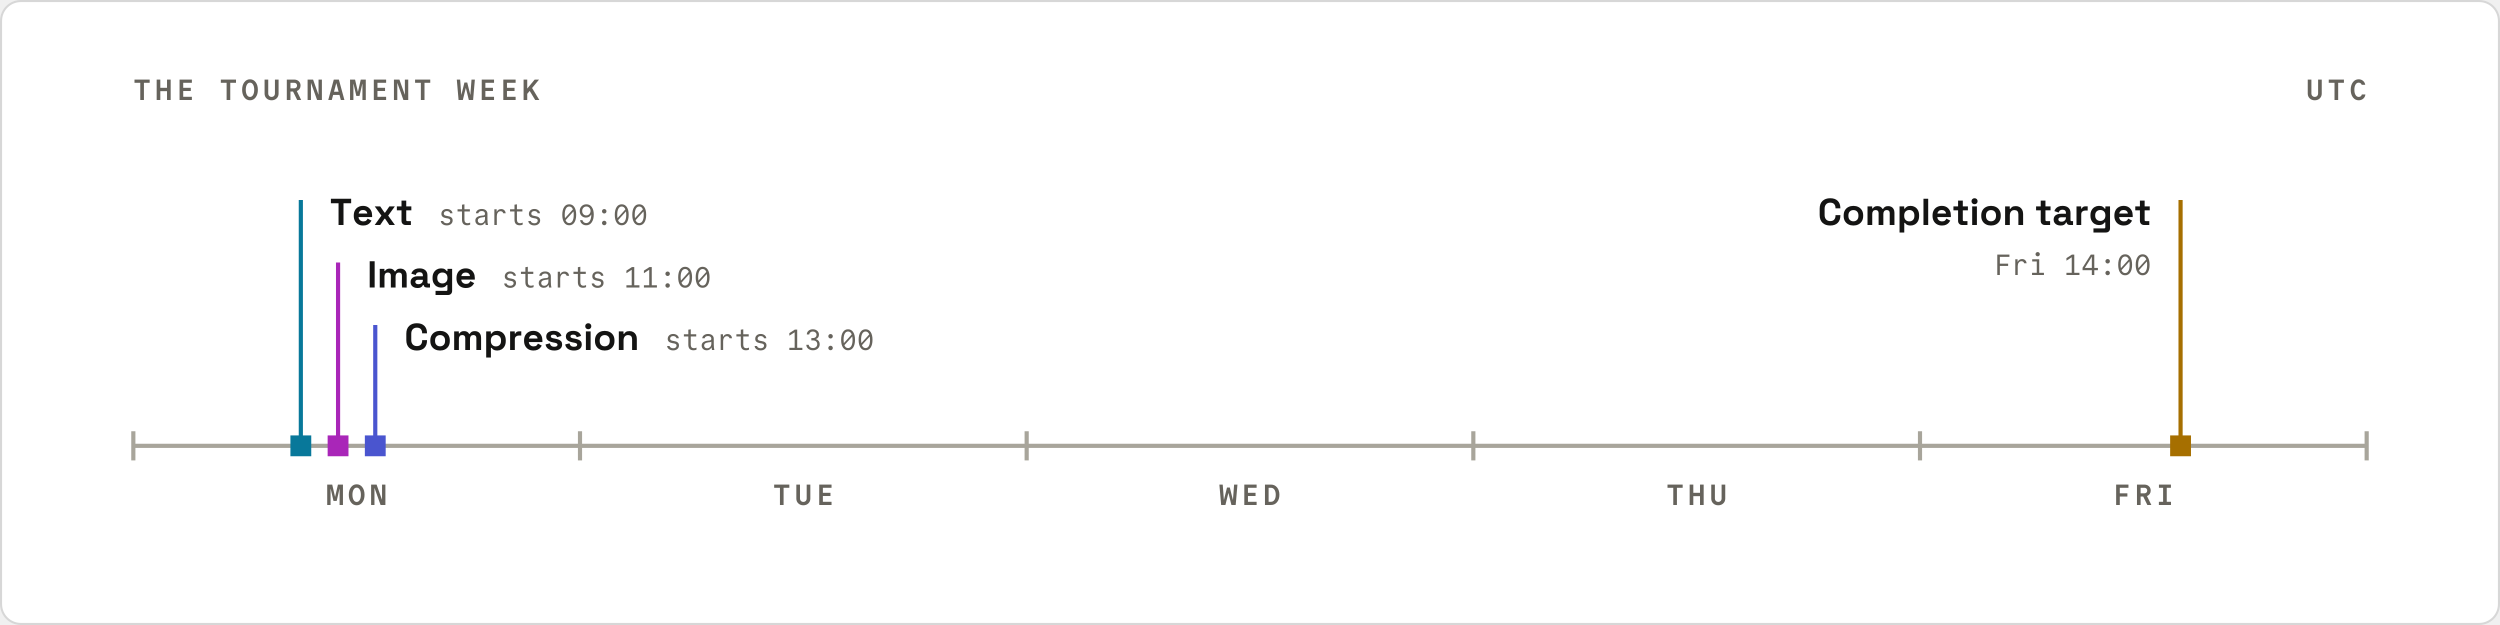
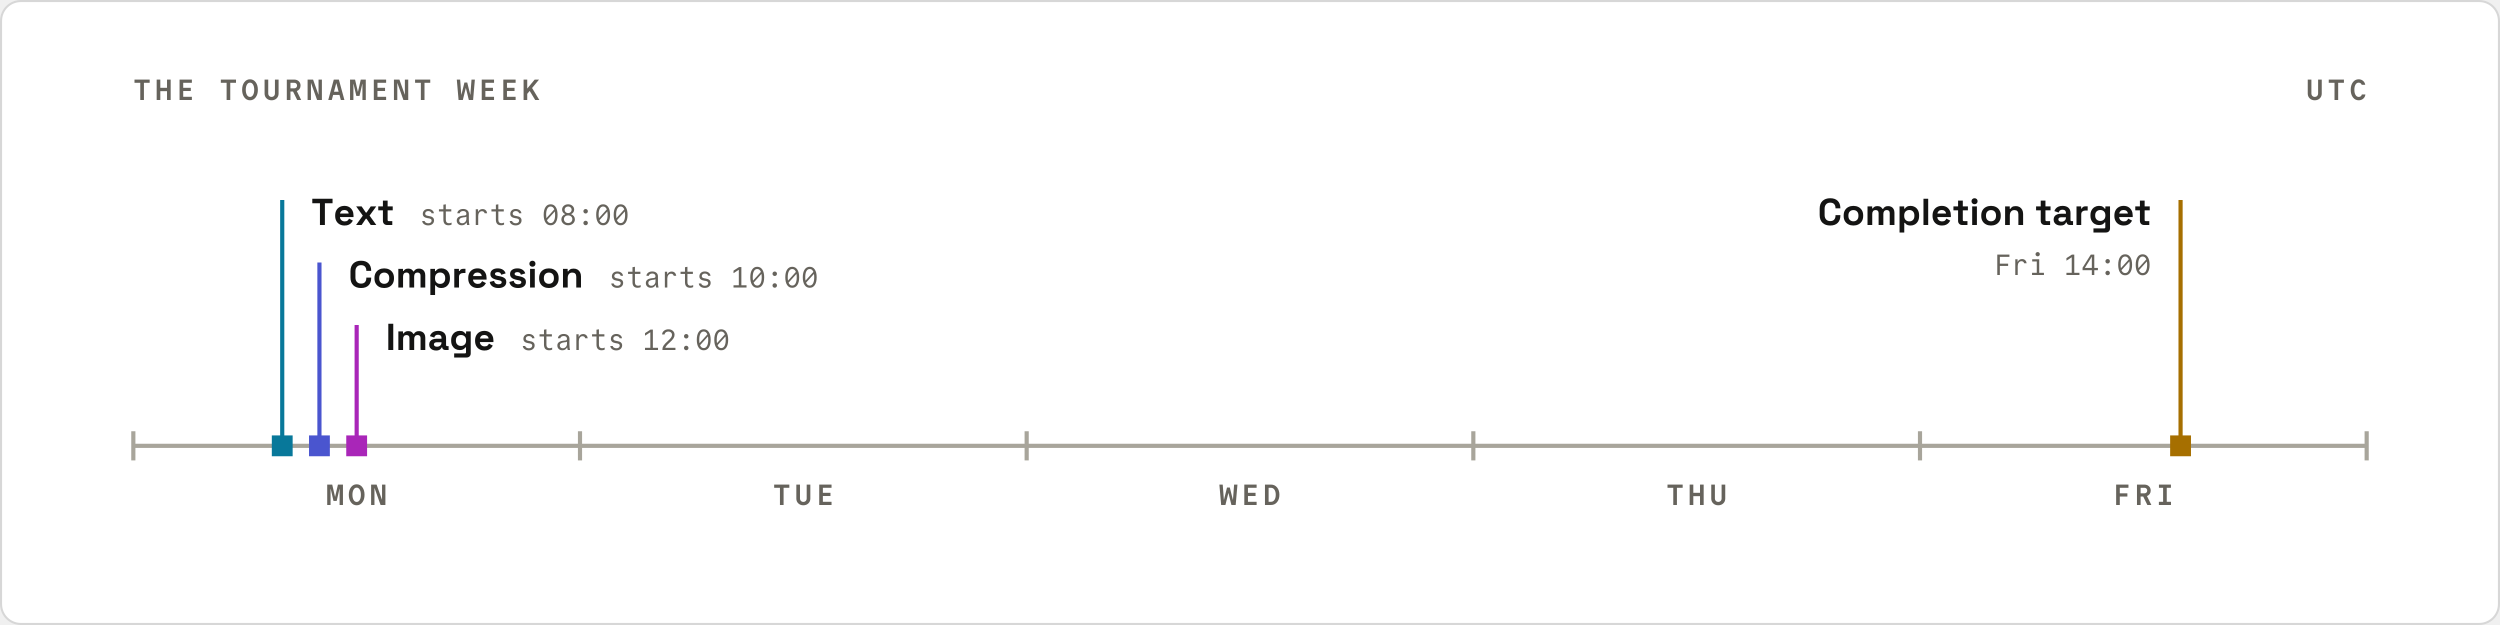
- <svg xmlns="http://www.w3.org/2000/svg" width="1200" height="300" viewBox="0 0 1200 300" fill="none" role="img" aria-label="The tournament week in UTC: text, image and compression start on Monday; completion target Friday">
+ <svg xmlns="http://www.w3.org/2000/svg" width="1200" height="300" viewBox="0 0 1200 300" fill="none" role="img" aria-label="The tournament week in UTC: text, compression and image start on Monday; completion target Friday">
  <style>.n{display:none}@media (max-width:560px){.w{display:none}.n{display:inline}}</style>
  <defs>
+     <path id="m438" d="M68 193Q68 253 103.5 300.5Q139 348 198 370V374Q150 395 121.5 435.5Q93 476 93 527Q93 605 152.5 657.5Q212 710 300 710Q388 710 447.5 657.5Q507 605 507 527Q507 476 479 435.5Q451 395 403 374V370Q462 347 497 300Q532 253 532 193Q532 107 465 48.5Q398 -10 300 -10Q202 -10 135 48.5Q68 107 68 193ZM386.5 602.5Q352 635 300 635Q248 635 213.5 602.5Q179 570 179 521Q179 472 213.5 439.5Q248 407 300 407Q352 407 386.5 439.5Q421 472 421 521Q421 570 386.5 602.5ZM403 293Q362 330 300 330Q238 330 197 293Q156 256 156 199Q156 142 197 104Q238 66 300 66Q362 66 403 104Q444 142 444 199Q444 256 403 293Z" />
+     <path id="m432" d="M84 0V34Q84 93 125.5 155Q167 217 264 303Q345 375 379 423.5Q413 472 413 518Q413 570 378.5 601.5Q344 633 288 633Q235 633 198 604.5Q161 576 157 532H73Q75 608 137.5 659Q200 710 291 710Q383 710 441.5 657Q500 604 500 521Q500 457 459 394Q418 331 323 248Q204 144 182 76H530V0Z" />
    <path id="m754" d="M238 0V590H40V700H560V590H363V0Z" />
    <path id="m748" d="M60 0V700H185V418H415V700H540V0H415V303H185V0Z" />
    <path id="m745" d="M105 0V700H527V590H230V418H490V308H230V110H527V0Z" />
    <path id="m74f" d="M494.5 90.5Q419 -10 300 -10Q181 -10 105.5 90.5Q30 191 30 350Q30 509 105.5 609.5Q181 710 300 710Q419 710 494.5 609.5Q570 509 570 350Q570 191 494.5 90.5ZM194.5 172Q234 105 300 105Q366 105 405.5 172Q445 239 445 350Q445 461 405.5 528Q366 595 300 595Q234 595 194.5 528Q155 461 155 350Q155 239 194.5 172Z" />
    <path id="m755" d="M540 700V220Q540 120 472 55Q404 -10 300 -10Q196 -10 128 55Q60 120 60 220V700H185V220Q185 170 217.5 137.5Q250 105 300 105Q351 105 383 137.5Q415 170 415 220V700Z" />
    <path id="m752" d="M207 400H337Q380 400 406.5 426Q433 452 433 495Q433 538 406.5 564Q380 590 337 590H207ZM82 0V700H332Q430 700 491.5 643Q553 586 553 495Q553 428 518.5 378.5Q484 329 425 306L575 0H438L296 290H207V0Z" />
    <path id="m74e" d="M430 185V700H545V0H380L174 579H170V0H55V700H243L426 185Z" />
    <path id="m741" d="M144 0H23L213 700H387L577 0H454L408 174H190ZM220 284H378L301 575H297Z" />
    <path id="m74d" d="M145 556V0H30V700H202L298 283H302L398 700H570V0H455V556H451L355 140H245L149 556Z" />
    <path id="m757" d="M51 0 -10 700H105L144 181H148L252 600H348L452 181H456L495 700H610L549 0H403L302 409H298L197 0Z" />
    <path id="m74b" d="M185 700V392L440 700H590L351 411L600 0H458L269 312L185 211V0H60V700Z" />
    <path id="m743" d="M435 190H556Q547 102 482.5 46Q418 -10 327 -10Q205 -10 129 90Q53 190 53 350Q53 510 129 610Q205 710 325 710Q413 710 475.5 657Q538 604 551 520H430Q420 554 392 574.5Q364 595 326 595Q258 595 218 528.5Q178 462 178 350Q178 238 219 171.5Q260 105 329 105Q370 105 398.5 128Q427 151 435 190Z" />
    <path id="m744" d="M73 0V700H278Q407 700 487.5 603Q568 506 568 350Q568 194 487.5 97Q407 0 278 0ZM198 110H278Q354 110 398.5 175Q443 240 443 350Q443 460 398.5 525Q354 590 278 590H198Z" />
    <path id="m746" d="M108 0V700H530V590H233V400H493V290H233V0Z" />
    <path id="m749" d="M93 0V110H238V590H95V700H506V590H363V110H508V0Z" />
    <path id="d754" d="M228 0V580H24V700H564V580H360V0Z" />
    <path id="d765" d="M296 -14Q222 -14 165.5 17.5Q109 49 77.5 106.5Q46 164 46 242V254Q46 332 77 389.5Q108 447 164 478.5Q220 510 294 510Q367 510 421 477.5Q475 445 505 387.5Q535 330 535 254V211H174Q176 160 212 128Q248 96 300 96Q353 96 378 119Q403 142 416 170L519 116Q505 90 478.5 59.5Q452 29 408 7.5Q364 -14 296 -14ZM175 305H407Q403 348 372.5 374Q342 400 293 400Q242 400 212 374Q182 348 175 305Z" />
    <path id="d778" d="M26 0 206 250 28 496H174L287 331H305L418 496H564L386 250L566 0H418L305 167H287L174 0Z" />
    <path id="d774" d="M260 0Q211 0 180.5 30.5Q150 61 150 112V392H26V496H150V650H276V496H412V392H276V134Q276 104 304 104H400V0Z" />
    <path id="m473" d="M97 138H179Q184 104 220.5 81.5Q257 59 306 59Q357 59 388.5 84.5Q420 110 420 151Q420 184 396 202Q372 220 317 229L292 232Q202 246 159.5 282.5Q117 319 117 382Q117 456 169 503Q221 550 303 550Q382 550 437.5 508Q493 466 497 402H418Q413 435 381 456.5Q349 478 304 478Q257 478 228 454Q199 430 199 391Q199 358 222.5 339.5Q246 321 298 313L322 309Q415 296 459 259Q503 222 503 158Q503 82 447 34Q391 -14 302 -14Q217 -14 158.5 29.5Q100 73 97 138Z" />
    <path id="m474" d="M307 181Q307 61 414 61Q460 61 504 83V13Q461 -10 400 -10Q313 -10 268 38.5Q223 87 223 181V465H71V540H223V696L307 710V540H494V465H307Z" />
    <path id="m461" d="M412 385Q412 429 382.5 454Q353 479 301 479Q253 479 220 457.5Q187 436 183 402H101Q104 466 160.5 508Q217 550 301 550Q389 550 442.5 504.5Q496 459 496 384V193Q496 67 516 0H436Q424 33 418 86H414Q365 -10 253 -10Q177 -10 129 35.5Q81 81 81 154Q81 300 307 321L357 326Q412 332 412 385ZM412 285Q396 273 364 268L316 263Q237 253 201 227.5Q165 202 165 156Q165 112 193 85.5Q221 59 268 59Q328 59 370 102.5Q412 146 412 210Z" />
    <path id="m472" d="M217 0H133V540H212V453H216Q264 547 367 547Q431 547 473 507.5Q515 468 523 402H437Q430 435 405 454Q380 473 345 473Q289 473 253 426.5Q217 380 217 307Z" />
    <path id="m430" d="M475 85.5Q412 -10 300 -10Q188 -10 125 85.5Q62 181 62 350Q62 519 125 614.5Q188 710 300 710Q412 710 475 614.5Q538 519 538 350Q538 181 475 85.5ZM155 235 426 535Q386 634 300 634Q226 634 186 560Q146 486 146 350Q146 284 155 235ZM300 66Q374 66 414 140Q454 214 454 350Q454 416 445 465L174 165Q214 66 300 66Z" />
    <path id="m439" d="M282 66Q362 66 409 144.5Q456 223 457 357H452Q395 254 273 254Q181 254 120.5 317.5Q60 381 60 479Q60 580 125 645Q190 710 289 710Q405 710 473 616Q541 522 541 359Q541 192 471 91Q401 -10 282 -10Q198 -10 139.5 40Q81 90 73 168H152Q163 121 198.5 93.5Q234 66 282 66ZM431 484Q431 548 390 591Q349 634 288 634Q226 634 185 590.5Q144 547 144 480Q144 414 183.5 371Q223 328 284 328Q346 328 388.5 373Q431 418 431 484Z" />
    <path id="m43a" d="M245.5 14.5Q223 37 223 69Q223 101 245.5 123.5Q268 146 300 146Q332 146 354.5 123.5Q377 101 377 69Q377 37 354.5 14.5Q332 -8 300 -8Q268 -8 245.5 14.5ZM223 471Q223 503 245.5 525.5Q268 548 300 548Q332 548 354.5 525.5Q377 503 377 471Q377 439 354.5 416.5Q332 394 300 394Q268 394 245.5 417Q223 440 223 471Z" />
    <path id="d749" d="M66 0V700H198V0Z" />
    <path id="d76d" d="M70 0V496H194V442H212Q225 467 255 485.5Q285 504 334 504Q387 504 419 483.5Q451 463 468 430H486Q503 462 534 483Q565 504 622 504Q668 504 705.5 484.5Q743 465 765.5 425.5Q788 386 788 326V0H662V317Q662 358 641 378.5Q620 399 582 399Q539 399 515.5 371.5Q492 344 492 293V0H366V317Q366 358 345 378.5Q324 399 286 399Q243 399 219.5 371.5Q196 344 196 293V0Z" />
    <path id="d761" d="M224 -14Q171 -14 129 4.5Q87 23 62.5 58.5Q38 94 38 145Q38 196 62.5 230.5Q87 265 130.5 282.5Q174 300 230 300H366V328Q366 363 344 385.5Q322 408 274 408Q227 408 204 386.5Q181 365 174 331L58 370Q70 408 96.5 439.5Q123 471 167.5 490.5Q212 510 276 510Q374 510 431 461Q488 412 488 319V134Q488 104 516 104H556V0H472Q435 0 411 18Q387 36 387 66V67H368Q364 55 350 35.5Q336 16 306 1Q276 -14 224 -14ZM246 88Q299 88 332.5 117.5Q366 147 366 196V206H239Q204 206 184 191Q164 176 164 149Q164 122 185 105Q206 88 246 88Z" />
    <path id="d767" d="M46 246V262Q46 340 77 395.5Q108 451 159.5 480.5Q211 510 272 510Q340 510 375 486Q410 462 426 436H444V496H568V-88Q568 -139 538 -169.5Q508 -200 458 -200H126V-90H414Q442 -90 442 -60V69H424Q414 53 396 36.5Q378 20 348 9Q318 -2 272 -2Q211 -2 159.5 27.5Q108 57 77 112.5Q46 168 46 246ZM308 108Q366 108 405 145Q444 182 444 249V259Q444 327 405.5 363.5Q367 400 308 400Q250 400 211 363.5Q172 327 172 259V249Q172 182 211 145Q250 108 308 108Z" />
    <path id="m431" d="M87 0V76H269V608L87 491V578L276 700H356V76H533V0Z" />
    <path id="d743" d="M332 -14Q202 -14 126 58.5Q50 131 50 266V434Q50 569 126 641.5Q202 714 332 714Q461 714 531.5 643.5Q602 573 602 450V444H472V454Q472 516 437.5 556Q403 596 332 596Q262 596 222 553Q182 510 182 436V264Q182 191 222 147.5Q262 104 332 104Q403 104 437.5 144.5Q472 185 472 246V264H602V250Q602 127 531.5 56.5Q461 -14 332 -14Z" />
    <path id="d76f" d="M306 -14Q232 -14 173 16Q114 46 80 103Q46 160 46 240V256Q46 336 80 393Q114 450 173 480Q232 510 306 510Q380 510 439 480Q498 450 532 393Q566 336 566 256V240Q566 160 532 103Q498 46 439 16Q380 -14 306 -14ZM306 98Q364 98 402 135.5Q440 173 440 243V253Q440 323 402.5 360.5Q365 398 306 398Q248 398 210 360.5Q172 323 172 253V243Q172 173 210 135.5Q248 98 306 98Z" />
    <path id="d770" d="M70 -200V496H194V436H212Q229 465 265 487.5Q301 510 368 510Q428 510 479 480.5Q530 451 561 394Q592 337 592 256V240Q592 159 561 102Q530 45 479 15.5Q428 -14 368 -14Q323 -14 292.5 -3.5Q262 7 243.5 23.5Q225 40 214 57H196V-200ZM330 96Q389 96 427.5 133.5Q466 171 466 243V253Q466 325 427 362.5Q388 400 330 400Q272 400 233 362.5Q194 325 194 253V243Q194 171 233 133.5Q272 96 330 96Z" />
    <path id="d772" d="M70 0V496H194V440H212Q223 470 248.5 484Q274 498 308 498H368V386H306Q258 386 227 360.5Q196 335 196 282V0Z" />
    <path id="d773" d="M276 -14Q179 -14 117 28Q55 70 42 148L158 178Q165 143 181.5 123Q198 103 222.5 94.5Q247 86 276 86Q320 86 341 101.5Q362 117 362 140Q362 163 342 175.5Q322 188 278 196L250 201Q198 211 155 228.5Q112 246 86 277Q60 308 60 357Q60 431 114 470.5Q168 510 256 510Q339 510 394 473Q449 436 466 376L349 340Q341 378 316.5 394Q292 410 256 410Q220 410 201 397.5Q182 385 182 363Q182 339 202 327.5Q222 316 256 310L284 305Q340 295 385.5 278.5Q431 262 457.5 231.5Q484 201 484 149Q484 71 427.5 28.5Q371 -14 276 -14Z" />
    <path id="d769" d="M70 0V496H196V0ZM133 554Q99 554 75.5 576Q52 598 52 634Q52 670 75.5 692Q99 714 133 714Q168 714 191 692Q214 670 214 634Q214 598 191 576Q168 554 133 554Z" />
    <path id="d76e" d="M70 0V496H194V431H212Q224 457 257 480.5Q290 504 357 504Q415 504 458.5 477.5Q502 451 526 404.5Q550 358 550 296V0H424V286Q424 342 396.5 370Q369 398 318 398Q260 398 228 359.5Q196 321 196 252V0Z" />
    <path id="m433" d="M169 532H86Q86 609 144.5 659.5Q203 710 292 710Q383 710 442.5 657.5Q502 605 502 525Q502 417 400 377V373Q460 353 494 307.5Q528 262 528 199Q528 108 462.5 49Q397 -10 296 -10Q199 -10 134 44Q69 98 69 178H153Q155 130 195.5 98Q236 66 296 66Q361 66 402.5 103.5Q444 141 444 200Q444 257 404.5 293.5Q365 330 303 330H241V409H299Q352 409 386 439.5Q420 470 420 518Q420 568 384 601Q348 634 293 634Q241 634 205.5 605Q170 576 169 532Z" />
    <path id="d76c" d="M70 0V700H196V0Z" />
    <path id="m446" d="M116 0V700H532V622H204V389H488V311H204V0Z" />
    <path id="m469" d="M108 0V75H270V465H113V540H354V75H516V0ZM227 714Q227 744 249 765.5Q271 787 301 787Q332 787 353.5 766Q375 745 375 714Q375 683 353.5 661.5Q332 640 301 640Q271 640 249 661.5Q227 683 227 714Z" />
    <path id="m434" d="M40 165V249L322 700H442V243H566V165H442V0H358V165ZM354 623 119 243H358V623Z" />
    <path id="m44d" d="M124 598V0H42V700H167L298 257H302L433 700H558V0H476V598H472L339 152H261L128 598Z" />
    <path id="m46f" d="M469 69Q402 -10 300 -10Q198 -10 131 69Q64 148 64 270Q64 392 131 471Q198 550 300 550Q402 550 469 471Q536 392 536 270Q536 148 469 69ZM191 123Q233 66 300 66Q367 66 409 123Q451 180 451 270Q451 360 409 417Q367 474 300 474Q233 474 191 417Q149 360 149 270Q149 180 191 123Z" />
    <path id="m46e" d="M107 0V540H186V458H190Q236 550 340 550Q415 550 460.5 499Q506 448 506 365V0H422V358Q422 414 394.5 446.5Q367 479 321 479Q264 479 227.5 432Q191 385 191 312V0Z" />
  </defs>
  <clipPath id="c">
    <rect width="1200" height="300" rx="10" />
  </clipPath>
  <rect width="1200" height="300" rx="10" fill="#ffffff" />
  <rect x=".5" y=".5" width="1199" height="299" rx="9.5" stroke="#000000" stroke-opacity="0.16" />
  <g class="w">
    <g fill="#66635c" transform="translate(64 48) scale(0.014 -0.014)">
      <use href="#m754" x="0" />
      <use href="#m748" x="740" />
      <use href="#m745" x="1480" />
      <use href="#m754" x="2960" />
      <use href="#m74f" x="3700" />
      <use href="#m755" x="4440" />
      <use href="#m752" x="5180" />
      <use href="#m74e" x="5920" />
      <use href="#m741" x="6660" />
      <use href="#m74d" x="7400" />
      <use href="#m745" x="8140" />
      <use href="#m74e" x="8880" />
      <use href="#m754" x="9620" />
      <use href="#m757" x="11100" />
      <use href="#m745" x="11840" />
      <use href="#m745" x="12580" />
      <use href="#m74b" x="13320" />
    </g>
    <g fill="#66635c" transform="translate(1106.88 48) scale(0.014 -0.014)">
      <use href="#m755" x="0" />
      <use href="#m754" x="740" />
      <use href="#m743" x="1480" />
    </g>
    <path d="M64 214H1136M64 208V220M278.4 208V220M492.8 208V220M707.2 208V220M921.6 208V220M1136 208V220" stroke="#a8a59b" stroke-width="2" stroke-linecap="square" />
    <g fill="#66635c" transform="translate(156.64 242.4) scale(0.014 -0.014)">
      <use href="#m74d" x="0" />
      <use href="#m74f" x="740" />
      <use href="#m74e" x="1480" />
    </g>
    <g fill="#66635c" transform="translate(371.04 242.4) scale(0.014 -0.014)">
      <use href="#m754" x="0" />
      <use href="#m755" x="740" />
      <use href="#m745" x="1480" />
    </g>
    <g fill="#66635c" transform="translate(585.44 242.4) scale(0.014 -0.014)">
      <use href="#m757" x="0" />
      <use href="#m745" x="740" />
      <use href="#m744" x="1480" />
    </g>
    <g fill="#66635c" transform="translate(799.84 242.4) scale(0.014 -0.014)">
      <use href="#m754" x="0" />
      <use href="#m748" x="740" />
      <use href="#m755" x="1480" />
    </g>
    <g fill="#66635c" transform="translate(1014.24 242.4) scale(0.014 -0.014)">
      <use href="#m746" x="0" />
      <use href="#m752" x="740" />
      <use href="#m749" x="1480" />
    </g>
-     <path d="M144.4 96V214" stroke="#08789a" stroke-width="2" />
-     <rect x="139.4" y="209" width="10" height="10" fill="#08789a" />
-     <g fill="#141413" transform="translate(158.4 108) scale(0.018 -0.018)">
+     <path d="M135.47 96V214" stroke="#08789a" stroke-width="2" />
+     <rect x="130.47" y="209" width="10" height="10" fill="#08789a" />
+     <g fill="#141413" transform="translate(149.47 108) scale(0.018 -0.018)">
      <use href="#d754" x="0" />
      <use href="#d765" x="588" />
      <use href="#d778" x="1165" />
      <use href="#d774" x="1757" />
    </g>
-     <g fill="#66635c" transform="translate(210.23 108) scale(0.014 -0.014)">
+     <g fill="#66635c" transform="translate(201.3 108) scale(0.014 -0.014)">
      <use href="#m473" x="0" />
      <use href="#m474" x="600" />
      <use href="#m461" x="1200" />
      <use href="#m472" x="1800" />
      <use href="#m474" x="2400" />
      <use href="#m473" x="3000" />
      <use href="#m430" x="4200" />
-       <use href="#m439" x="4800" />
+       <use href="#m438" x="4800" />
      <use href="#m43a" x="5400" />
      <use href="#m430" x="6000" />
      <use href="#m430" x="6600" />
    </g>
-     <path d="M162.27 126V214" stroke="#a926b8" stroke-width="2" />
-     <rect x="157.27" y="209" width="10" height="10" fill="#a926b8" />
-     <g fill="#141413" transform="translate(176.27 138) scale(0.018 -0.018)">
-       <use href="#d749" x="0" />
-       <use href="#d76d" x="264" />
-       <use href="#d761" x="1118" />
-       <use href="#d767" x="1696" />
-       <use href="#d765" x="2334" />
-     </g>
-     <g fill="#66635c" transform="translate(240.66 138) scale(0.014 -0.014)">
-       <use href="#m473" x="0" />
-       <use href="#m474" x="600" />
-       <use href="#m461" x="1200" />
-       <use href="#m472" x="1800" />
-       <use href="#m474" x="2400" />
-       <use href="#m473" x="3000" />
-       <use href="#m431" x="4200" />
-       <use href="#m431" x="4800" />
-       <use href="#m43a" x="5400" />
-       <use href="#m430" x="6000" />
-       <use href="#m430" x="6600" />
-     </g>
-     <path d="M180.13 156V214" stroke="#4a55cf" stroke-width="2" />
-     <rect x="175.13" y="209" width="10" height="10" fill="#4a55cf" />
-     <g fill="#141413" transform="translate(194.13 168) scale(0.018 -0.018)">
+     <path d="M153.33 126V214" stroke="#4a55cf" stroke-width="2" />
+     <rect x="148.33" y="209" width="10" height="10" fill="#4a55cf" />
+     <g fill="#141413" transform="translate(167.33 138) scale(0.018 -0.018)">
      <use href="#d743" x="0" />
      <use href="#d76f" x="644" />
      <use href="#d76d" x="1256" />
      <use href="#d770" x="2110" />
      <use href="#d772" x="2748" />
      <use href="#d765" x="3144" />
      <use href="#d773" x="3721" />
      <use href="#d773" x="4245" />
      <use href="#d769" x="4769" />
      <use href="#d76f" x="5035" />
      <use href="#d76e" x="5647" />
    </g>
-     <g fill="#66635c" transform="translate(318.87 168) scale(0.014 -0.014)">
+     <g fill="#66635c" transform="translate(292.07 138) scale(0.014 -0.014)">
      <use href="#m473" x="0" />
      <use href="#m474" x="600" />
      <use href="#m461" x="1200" />
      <use href="#m472" x="1800" />
      <use href="#m474" x="2400" />
      <use href="#m473" x="3000" />
      <use href="#m431" x="4200" />
-       <use href="#m433" x="4800" />
+       <use href="#m430" x="4800" />
+       <use href="#m43a" x="5400" />
+       <use href="#m430" x="6000" />
+       <use href="#m430" x="6600" />
+     </g>
+     <path d="M171.2 156V214" stroke="#a926b8" stroke-width="2" />
+     <rect x="166.2" y="209" width="10" height="10" fill="#a926b8" />
+     <g fill="#141413" transform="translate(185.2 168) scale(0.018 -0.018)">
+       <use href="#d749" x="0" />
+       <use href="#d76d" x="264" />
+       <use href="#d761" x="1118" />
+       <use href="#d767" x="1696" />
+       <use href="#d765" x="2334" />
+     </g>
+     <g fill="#66635c" transform="translate(249.59 168) scale(0.014 -0.014)">
+       <use href="#m473" x="0" />
+       <use href="#m474" x="600" />
+       <use href="#m461" x="1200" />
+       <use href="#m472" x="1800" />
+       <use href="#m474" x="2400" />
+       <use href="#m473" x="3000" />
+       <use href="#m431" x="4200" />
+       <use href="#m432" x="4800" />
      <use href="#m43a" x="5400" />
      <use href="#m430" x="6000" />
      <use href="#m430" x="6600" />
    </g>
    <path d="M1046.67 96V214" stroke="#a66f00" stroke-width="2" />
    <rect x="1041.67" y="209" width="10" height="10" fill="#a66f00" />
    <g fill="#141413" transform="translate(872.54 108) scale(0.018 -0.018)">
      <use href="#d743" x="0" />
      <use href="#d76f" x="644" />
      <use href="#d76d" x="1256" />
      <use href="#d770" x="2110" />
      <use href="#d76c" x="2748" />
      <use href="#d765" x="3014" />
      <use href="#d774" x="3591" />
      <use href="#d769" x="4047" />
      <use href="#d76f" x="4313" />
      <use href="#d76e" x="4925" />
      <use href="#d774" x="5795" />
      <use href="#d761" x="6251" />
      <use href="#d772" x="6829" />
      <use href="#d767" x="7225" />
      <use href="#d765" x="7863" />
      <use href="#d774" x="8440" />
    </g>
    <g fill="#66635c" transform="translate(957.07 132) scale(0.014 -0.014)">
      <use href="#m446" x="0" />
      <use href="#m472" x="600" />
      <use href="#m469" x="1200" />
      <use href="#m431" x="2400" />
      <use href="#m434" x="3000" />
      <use href="#m43a" x="3600" />
      <use href="#m430" x="4200" />
      <use href="#m430" x="4800" />
    </g>
  </g>
  <g class="n">
    <path d="M64 206H1136M64 197V215M278.4 197V215M492.8 197V215M707.2 197V215M921.6 197V215M1136 197V215" stroke="#a8a59b" stroke-width="3" stroke-linecap="square" />
    <g fill="#66635c" transform="translate(135.84 269.4) scale(0.034 -0.034)">
      <use href="#m74d" x="0" />
      <use href="#m74f" x="740" />
      <use href="#m74e" x="1480" />
    </g>
    <g fill="#66635c" transform="translate(350.24 269.4) scale(0.034 -0.034)">
      <use href="#m754" x="0" />
      <use href="#m755" x="740" />
      <use href="#m745" x="1480" />
    </g>
    <g fill="#66635c" transform="translate(564.64 269.4) scale(0.034 -0.034)">
      <use href="#m757" x="0" />
      <use href="#m745" x="740" />
      <use href="#m744" x="1480" />
    </g>
    <g fill="#66635c" transform="translate(779.04 269.4) scale(0.034 -0.034)">
      <use href="#m754" x="0" />
      <use href="#m748" x="740" />
      <use href="#m755" x="1480" />
    </g>
    <g fill="#66635c" transform="translate(993.44 269.4) scale(0.034 -0.034)">
      <use href="#m746" x="0" />
      <use href="#m752" x="740" />
      <use href="#m749" x="1480" />
    </g>
    <rect x="64" y="32" width="22" height="22" fill="#08789a" />
    <g fill="#141413" transform="translate(102 54) scale(0.034 -0.034)">
      <use href="#d754" x="0" />
      <use href="#d765" x="588" />
      <use href="#d778" x="1165" />
      <use href="#d774" x="1757" />
    </g>
    <g fill="#66635c" transform="translate(193.24 54) scale(0.034 -0.034)">
      <use href="#m44d" x="0" />
      <use href="#m46f" x="600" />
      <use href="#m46e" x="1200" />
      <use href="#m430" x="2400" />
-       <use href="#m439" x="3000" />
-       <use href="#m43a" x="3600" />
-       <use href="#m430" x="4200" />
-       <use href="#m430" x="4800" />
-     </g>
-     <rect x="139.4" y="190" width="10" height="32" fill="#08789a" />
-     <rect x="64" y="78" width="22" height="22" fill="#a926b8" />
+       <use href="#m438" x="3000" />
+       <use href="#m43a" x="3600" />
+       <use href="#m430" x="4200" />
+       <use href="#m430" x="4800" />
+     </g>
+     <rect x="130.47" y="190" width="10" height="32" fill="#08789a" />
+     <rect x="64" y="78" width="22" height="22" fill="#4a55cf" />
    <g fill="#141413" transform="translate(102 100) scale(0.034 -0.034)">
-       <use href="#d749" x="0" />
-       <use href="#d76d" x="264" />
-       <use href="#d761" x="1118" />
-       <use href="#d767" x="1696" />
-       <use href="#d765" x="2334" />
-     </g>
-     <g fill="#66635c" transform="translate(216.97 100) scale(0.034 -0.034)">
-       <use href="#m44d" x="0" />
-       <use href="#m46f" x="600" />
-       <use href="#m46e" x="1200" />
-       <use href="#m431" x="2400" />
-       <use href="#m431" x="3000" />
-       <use href="#m43a" x="3600" />
-       <use href="#m430" x="4200" />
-       <use href="#m430" x="4800" />
-     </g>
-     <rect x="157.27" y="190" width="10" height="32" fill="#a926b8" />
-     <rect x="64" y="124" width="22" height="22" fill="#4a55cf" />
-     <g fill="#141413" transform="translate(102 146) scale(0.034 -0.034)">
      <use href="#d743" x="0" />
      <use href="#d76f" x="644" />
      <use href="#d76d" x="1256" />
      <use href="#d770" x="2110" />
      <use href="#d772" x="2748" />
      <use href="#d765" x="3144" />
      <use href="#d773" x="3721" />
      <use href="#d773" x="4245" />
      <use href="#d769" x="4769" />
      <use href="#d76f" x="5035" />
      <use href="#d76e" x="5647" />
    </g>
-     <g fill="#66635c" transform="translate(330.94 146) scale(0.034 -0.034)">
+     <g fill="#66635c" transform="translate(330.94 100) scale(0.034 -0.034)">
      <use href="#m44d" x="0" />
      <use href="#m46f" x="600" />
      <use href="#m46e" x="1200" />
      <use href="#m431" x="2400" />
-       <use href="#m433" x="3000" />
-       <use href="#m43a" x="3600" />
-       <use href="#m430" x="4200" />
-       <use href="#m430" x="4800" />
-     </g>
-     <rect x="175.13" y="190" width="10" height="32" fill="#4a55cf" />
+       <use href="#m430" x="3000" />
+       <use href="#m43a" x="3600" />
+       <use href="#m430" x="4200" />
+       <use href="#m430" x="4800" />
+     </g>
+     <rect x="148.33" y="190" width="10" height="32" fill="#4a55cf" />
+     <rect x="64" y="124" width="22" height="22" fill="#a926b8" />
+     <g fill="#141413" transform="translate(102 146) scale(0.034 -0.034)">
+       <use href="#d749" x="0" />
+       <use href="#d76d" x="264" />
+       <use href="#d761" x="1118" />
+       <use href="#d767" x="1696" />
+       <use href="#d765" x="2334" />
+     </g>
+     <g fill="#66635c" transform="translate(216.97 146) scale(0.034 -0.034)">
+       <use href="#m44d" x="0" />
+       <use href="#m46f" x="600" />
+       <use href="#m46e" x="1200" />
+       <use href="#m431" x="2400" />
+       <use href="#m432" x="3000" />
+       <use href="#m43a" x="3600" />
+       <use href="#m430" x="4200" />
+       <use href="#m430" x="4800" />
+     </g>
+     <rect x="166.2" y="190" width="10" height="32" fill="#a926b8" />
    <rect x="1114" y="32" width="22" height="22" fill="#a66f00" />
    <g fill="#141413" transform="translate(988.08 54) scale(0.034 -0.034)">
      <use href="#d754" x="0" />
      <use href="#d761" x="588" />
      <use href="#d772" x="1166" />
      <use href="#d767" x="1562" />
      <use href="#d765" x="2200" />
      <use href="#d774" x="2777" />
    </g>
    <g fill="#66635c" transform="translate(952.4 100) scale(0.034 -0.034)">
      <use href="#m446" x="0" />
      <use href="#m472" x="600" />
      <use href="#m469" x="1200" />
      <use href="#m431" x="2400" />
      <use href="#m434" x="3000" />
      <use href="#m43a" x="3600" />
      <use href="#m430" x="4200" />
      <use href="#m430" x="4800" />
    </g>
    <g fill="#66635c" transform="translate(1070.72 146) scale(0.034 -0.034)">
      <use href="#m755" x="0" />
      <use href="#m754" x="660" />
      <use href="#m743" x="1320" />
    </g>
    <rect x="1041.67" y="190" width="10" height="32" fill="#a66f00" />
  </g>
</svg>
